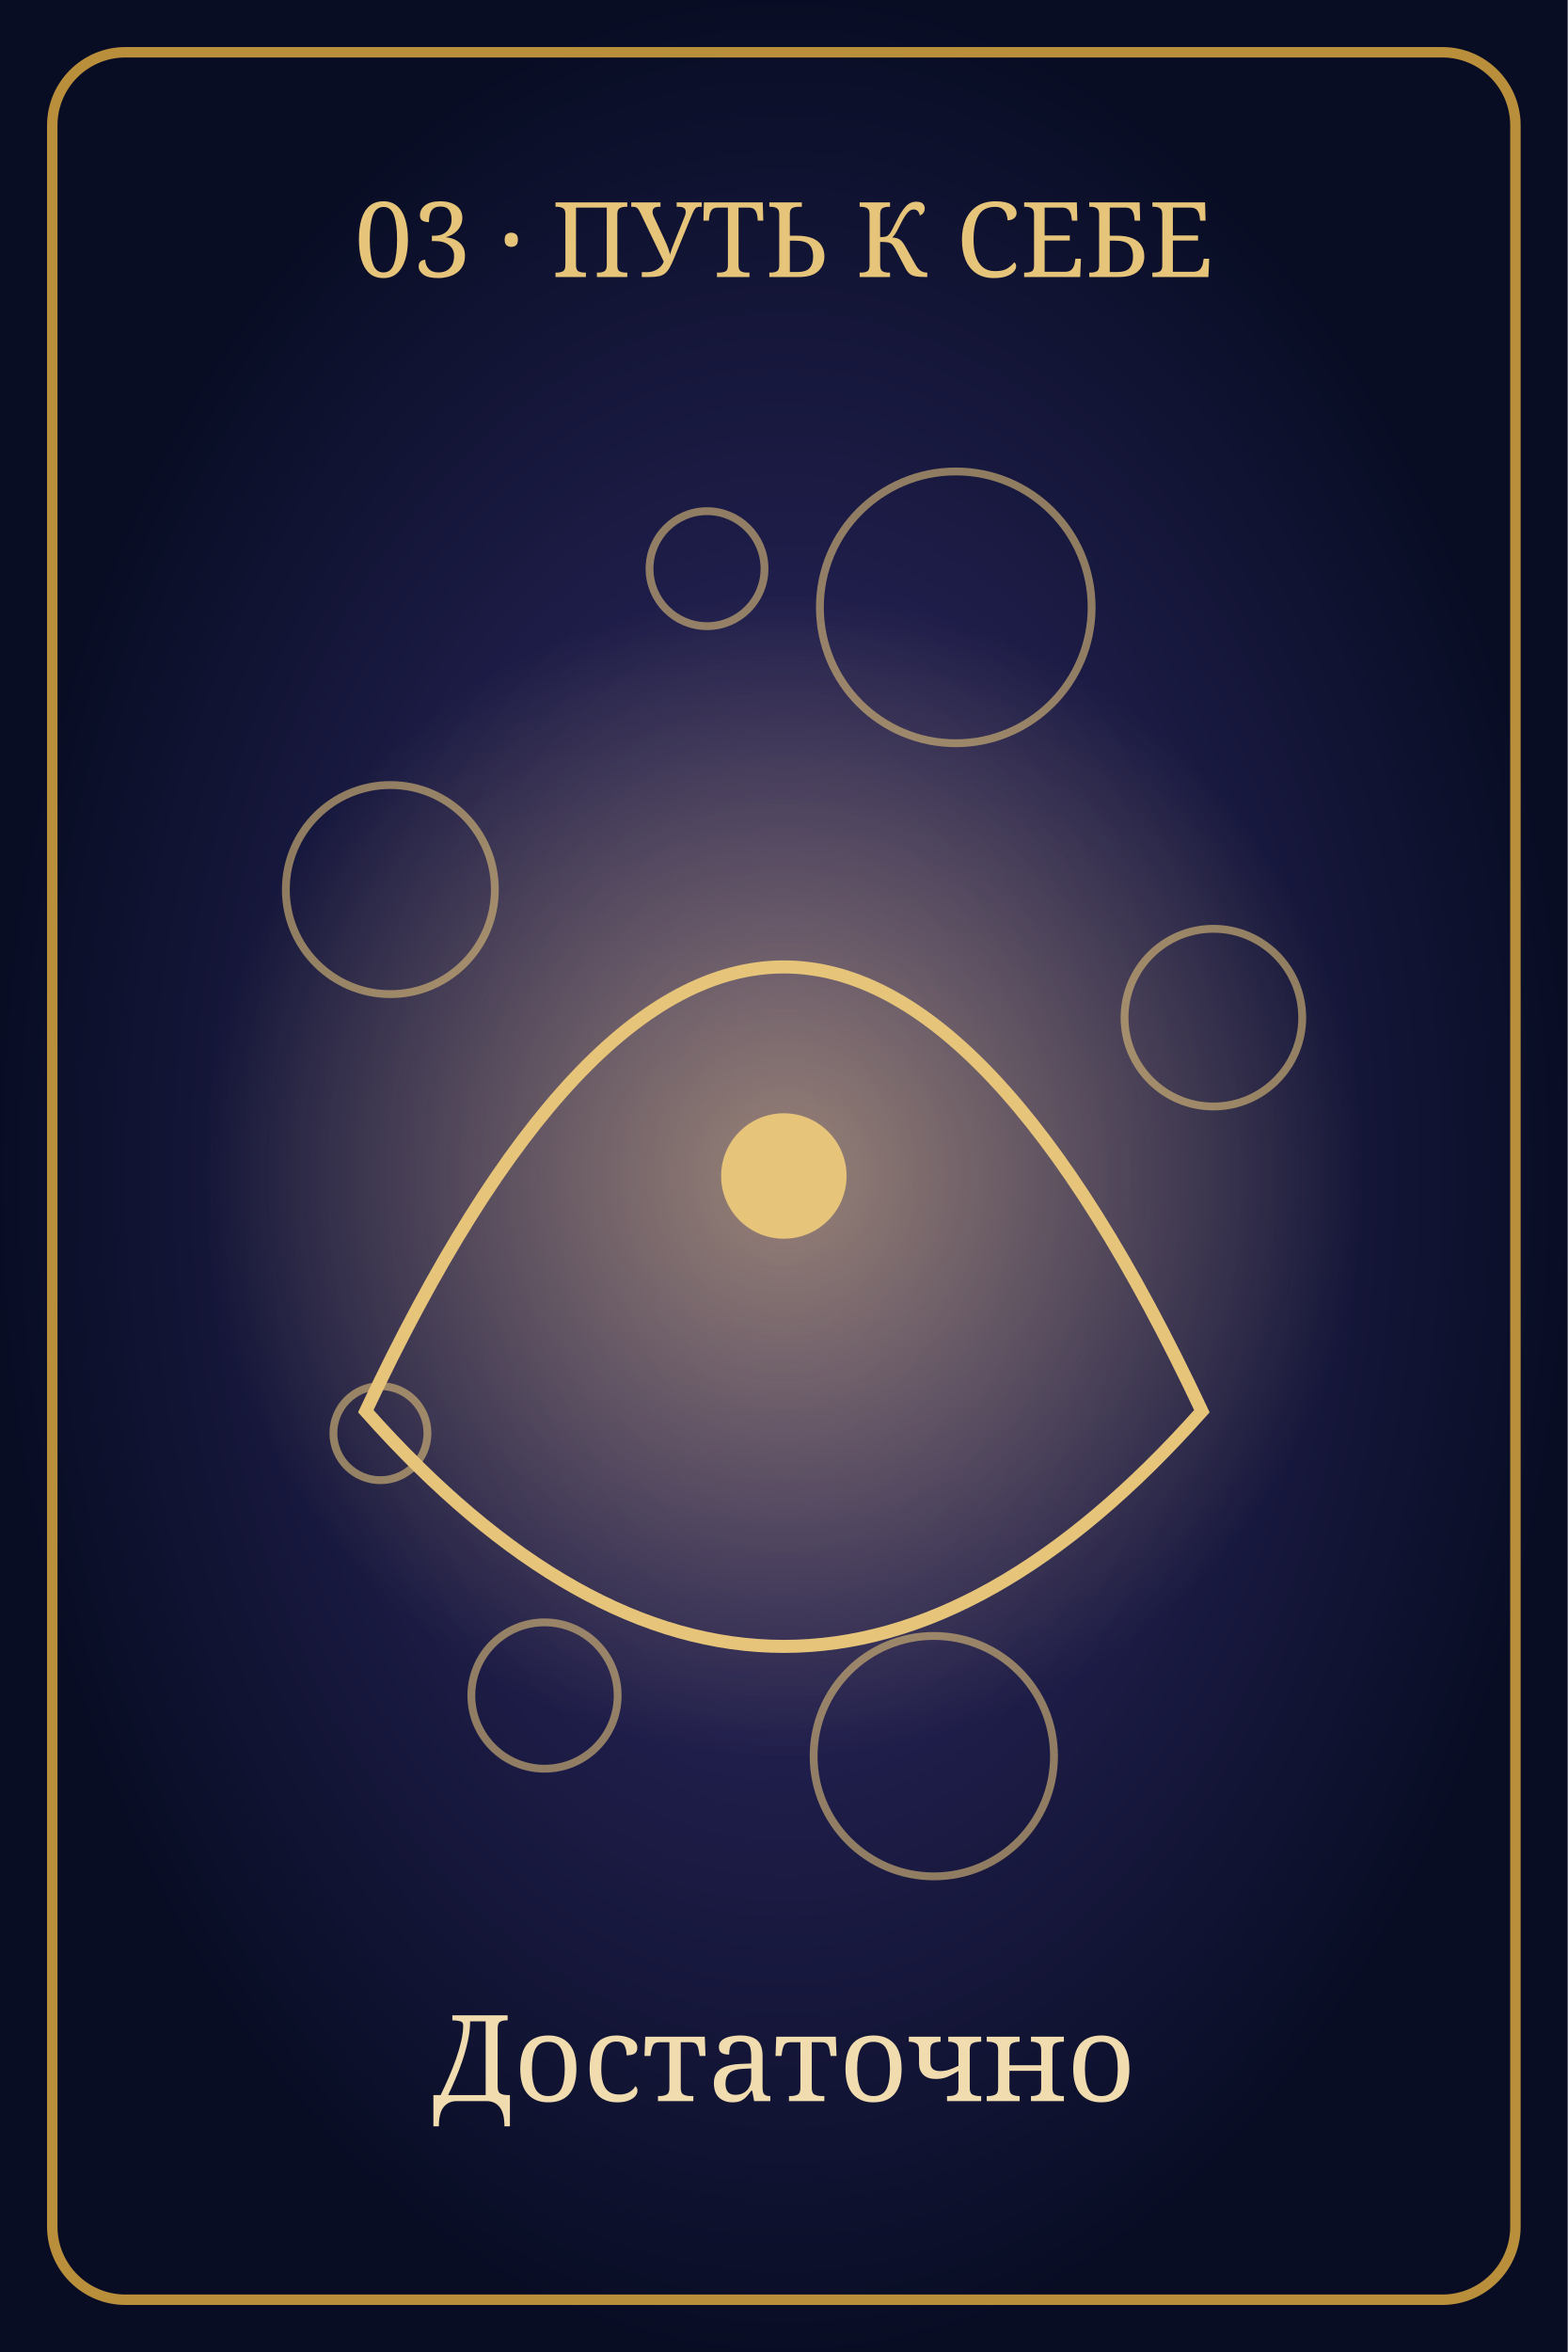
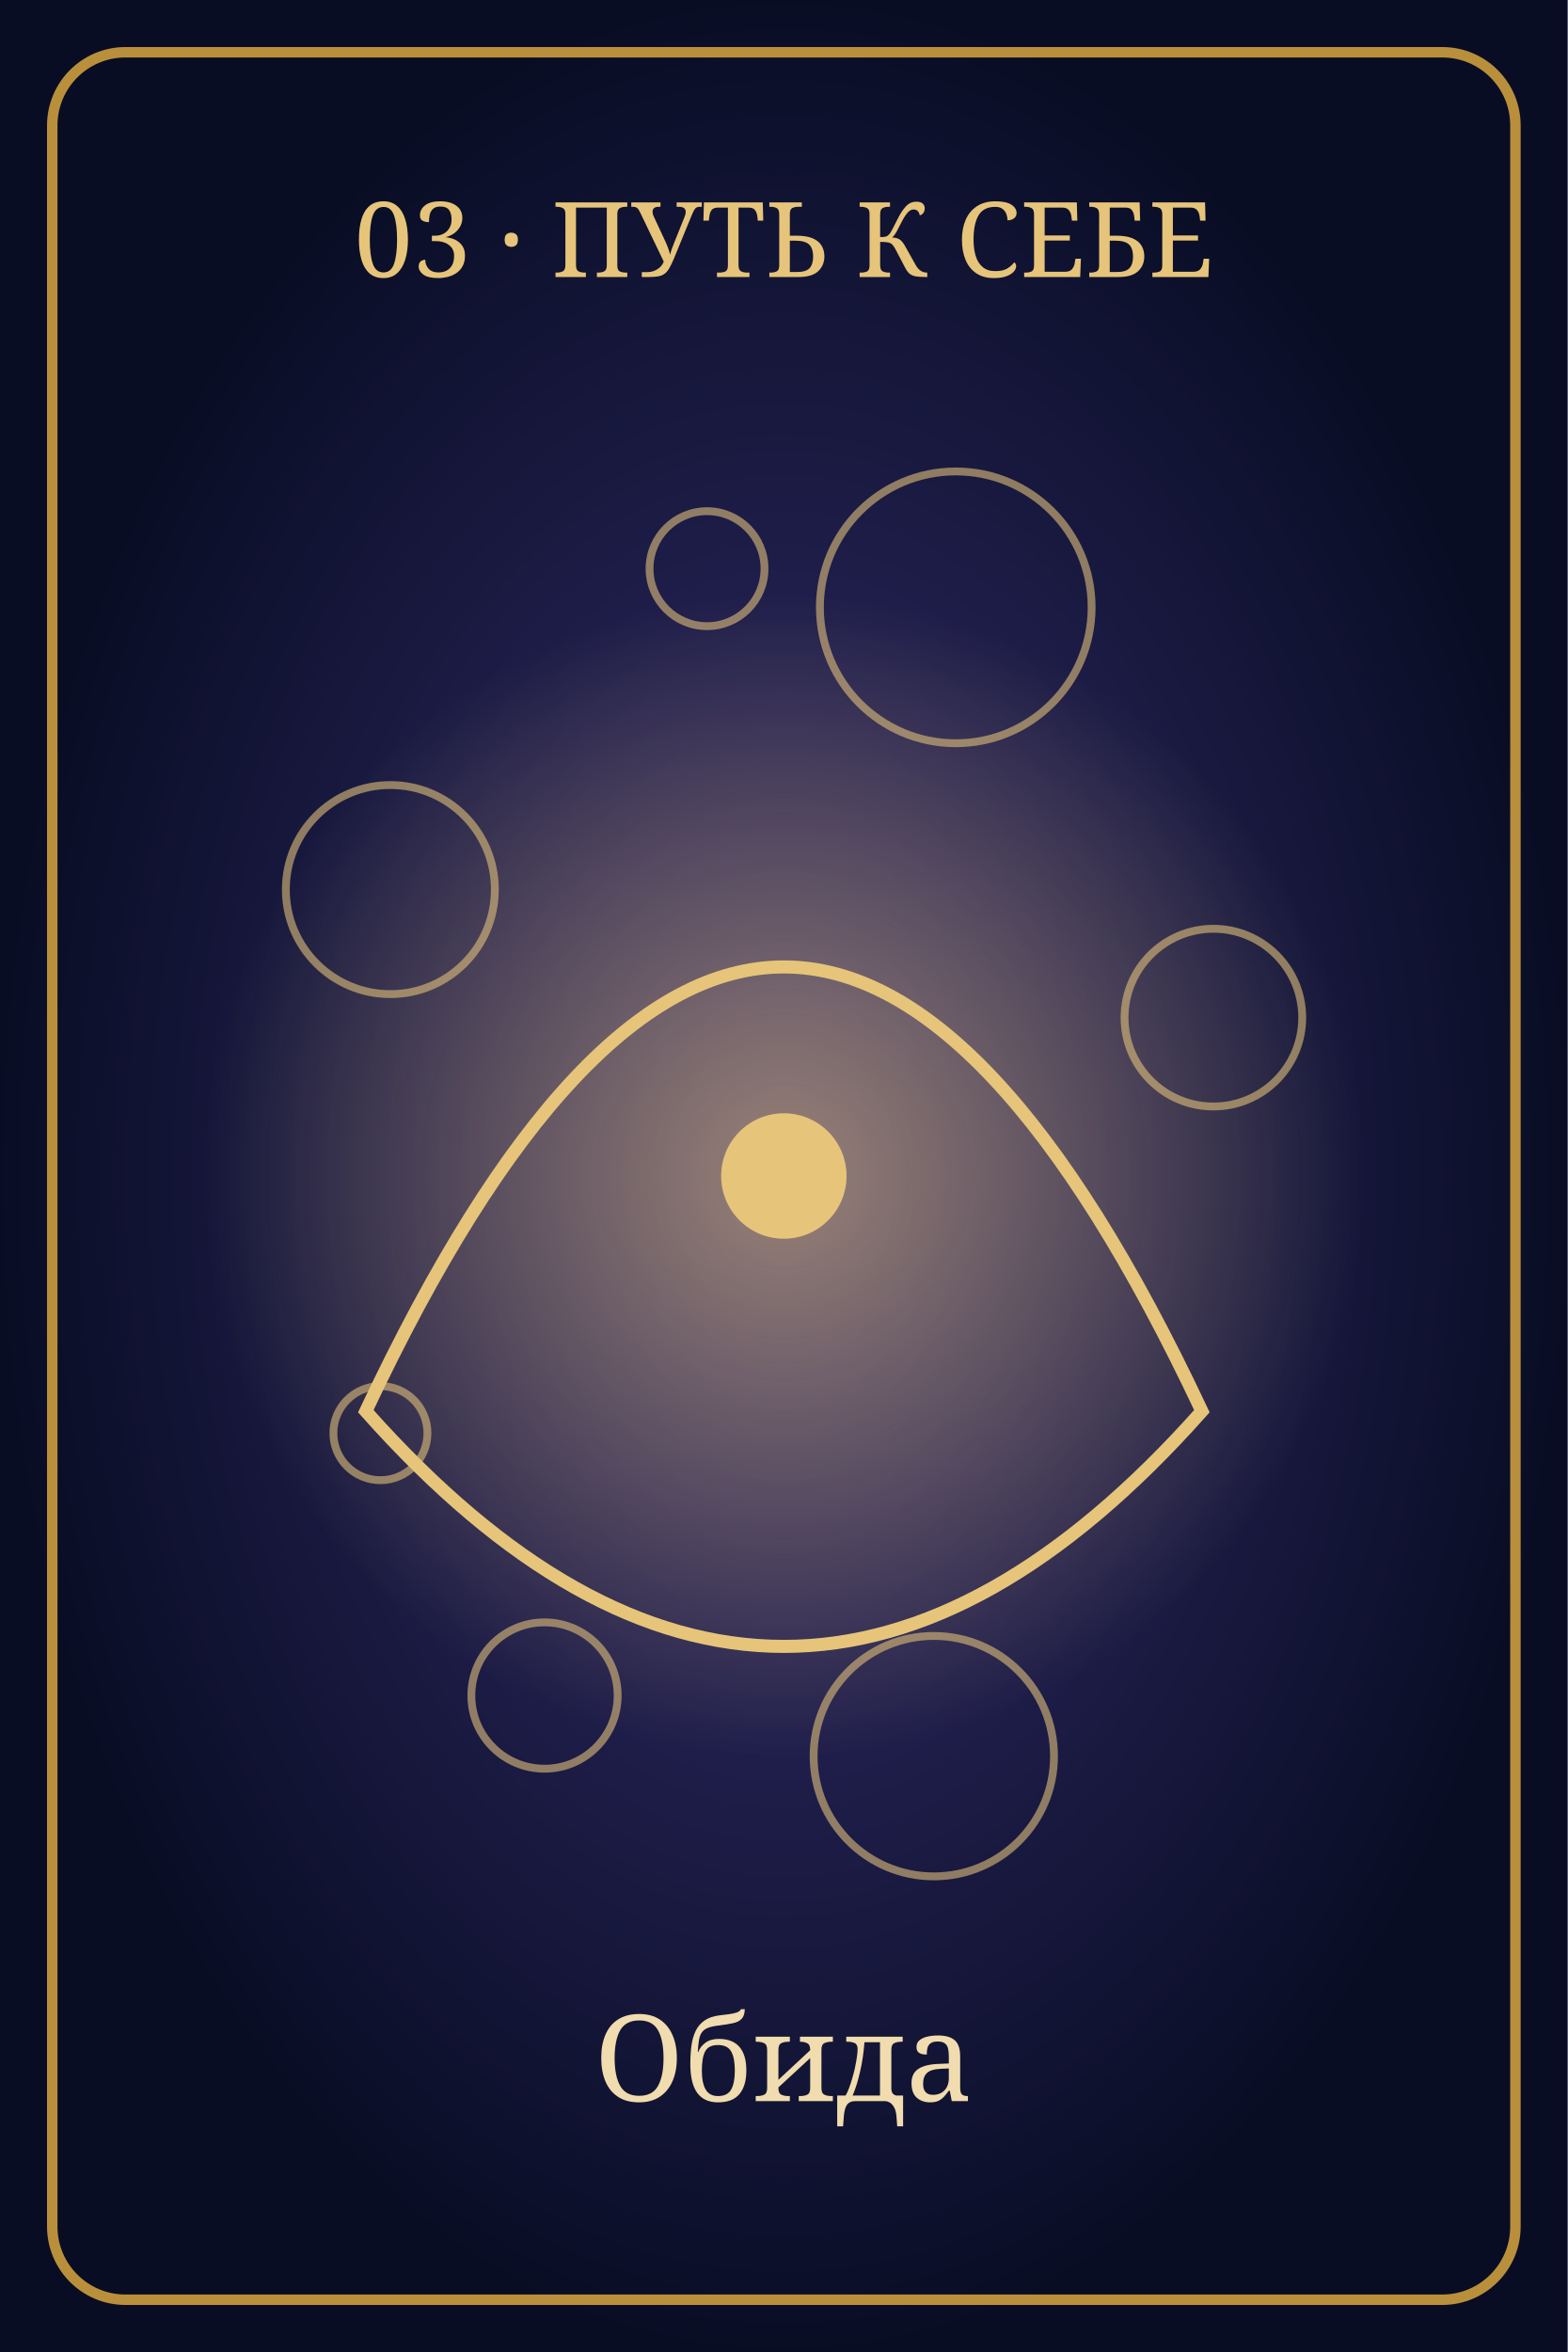
- <svg xmlns="http://www.w3.org/2000/svg" viewBox="0 0 300 450" role="img" aria-label="Иллюстрация карты Достаточно">
+ <svg xmlns="http://www.w3.org/2000/svg" viewBox="0 0 300 450" role="img" aria-label="Иллюстрация карты Обида">
  <defs>
    <radialGradient id="bg">
      <stop stop-color="hsl(247,42%,31%)" />
      <stop offset="1" stop-color="#080d24" />
    </radialGradient>
    <radialGradient id="glow">
      <stop stop-color="#e6c47a" stop-opacity=".56" />
      <stop offset="1" stop-color="#e6c47a" stop-opacity="0" />
    </radialGradient>
  </defs>
  <rect width="300" height="450" fill="url(#bg)" />
  <rect x="10" y="10" width="280" height="430" rx="14" fill="none" stroke="#b98f3c" stroke-width="2" />
  <circle cx="150" cy="225" r="112" fill="url(#glow)" />
  <g fill="none" stroke="#e6c47a" stroke-width="2.5">
    <path d="M70 270 Q150 100 230 270 Q150 360 70 270Z" />
  </g>
  <circle cx="135.3" cy="108.8" r="11" fill="none" stroke="#e6c47a" stroke-opacity=".58" stroke-width="1.5" />
  <circle cx="104.2" cy="324.4" r="14" fill="none" stroke="#e6c47a" stroke-opacity=".58" stroke-width="1.5" />
  <circle cx="232.2" cy="194.7" r="17" fill="none" stroke="#e6c47a" stroke-opacity=".58" stroke-width="1.5" />
  <circle cx="74.7" cy="170.2" r="20" fill="none" stroke="#e6c47a" stroke-opacity=".58" stroke-width="1.5" />
  <circle cx="178.7" cy="336.0" r="23" fill="none" stroke="#e6c47a" stroke-opacity=".58" stroke-width="1.5" />
  <circle cx="182.9" cy="116.2" r="26" fill="none" stroke="#e6c47a" stroke-opacity=".58" stroke-width="1.5" />
  <circle cx="72.8" cy="274.2" r="9" fill="none" stroke="#e6c47a" stroke-opacity=".58" stroke-width="1.5" />
  <circle cx="150" cy="225" r="12" fill="#e6c47a" />
  <text x="150" y="53" text-anchor="middle" fill="#e6c47a" font-family="Georgia,serif" font-size="20">03 · ПУТЬ К СЕБЕ</text>
-   <text x="150" y="402" text-anchor="middle" fill="#f0dcae" font-family="Georgia,serif" font-size="23" textLength="240" lengthAdjust="spacingAndGlyphs">Достаточно</text>
+   <text x="150" y="402" text-anchor="middle" fill="#f0dcae" font-family="Georgia,serif" font-size="23" textLength="240" lengthAdjust="spacingAndGlyphs">Обида</text>
</svg>
